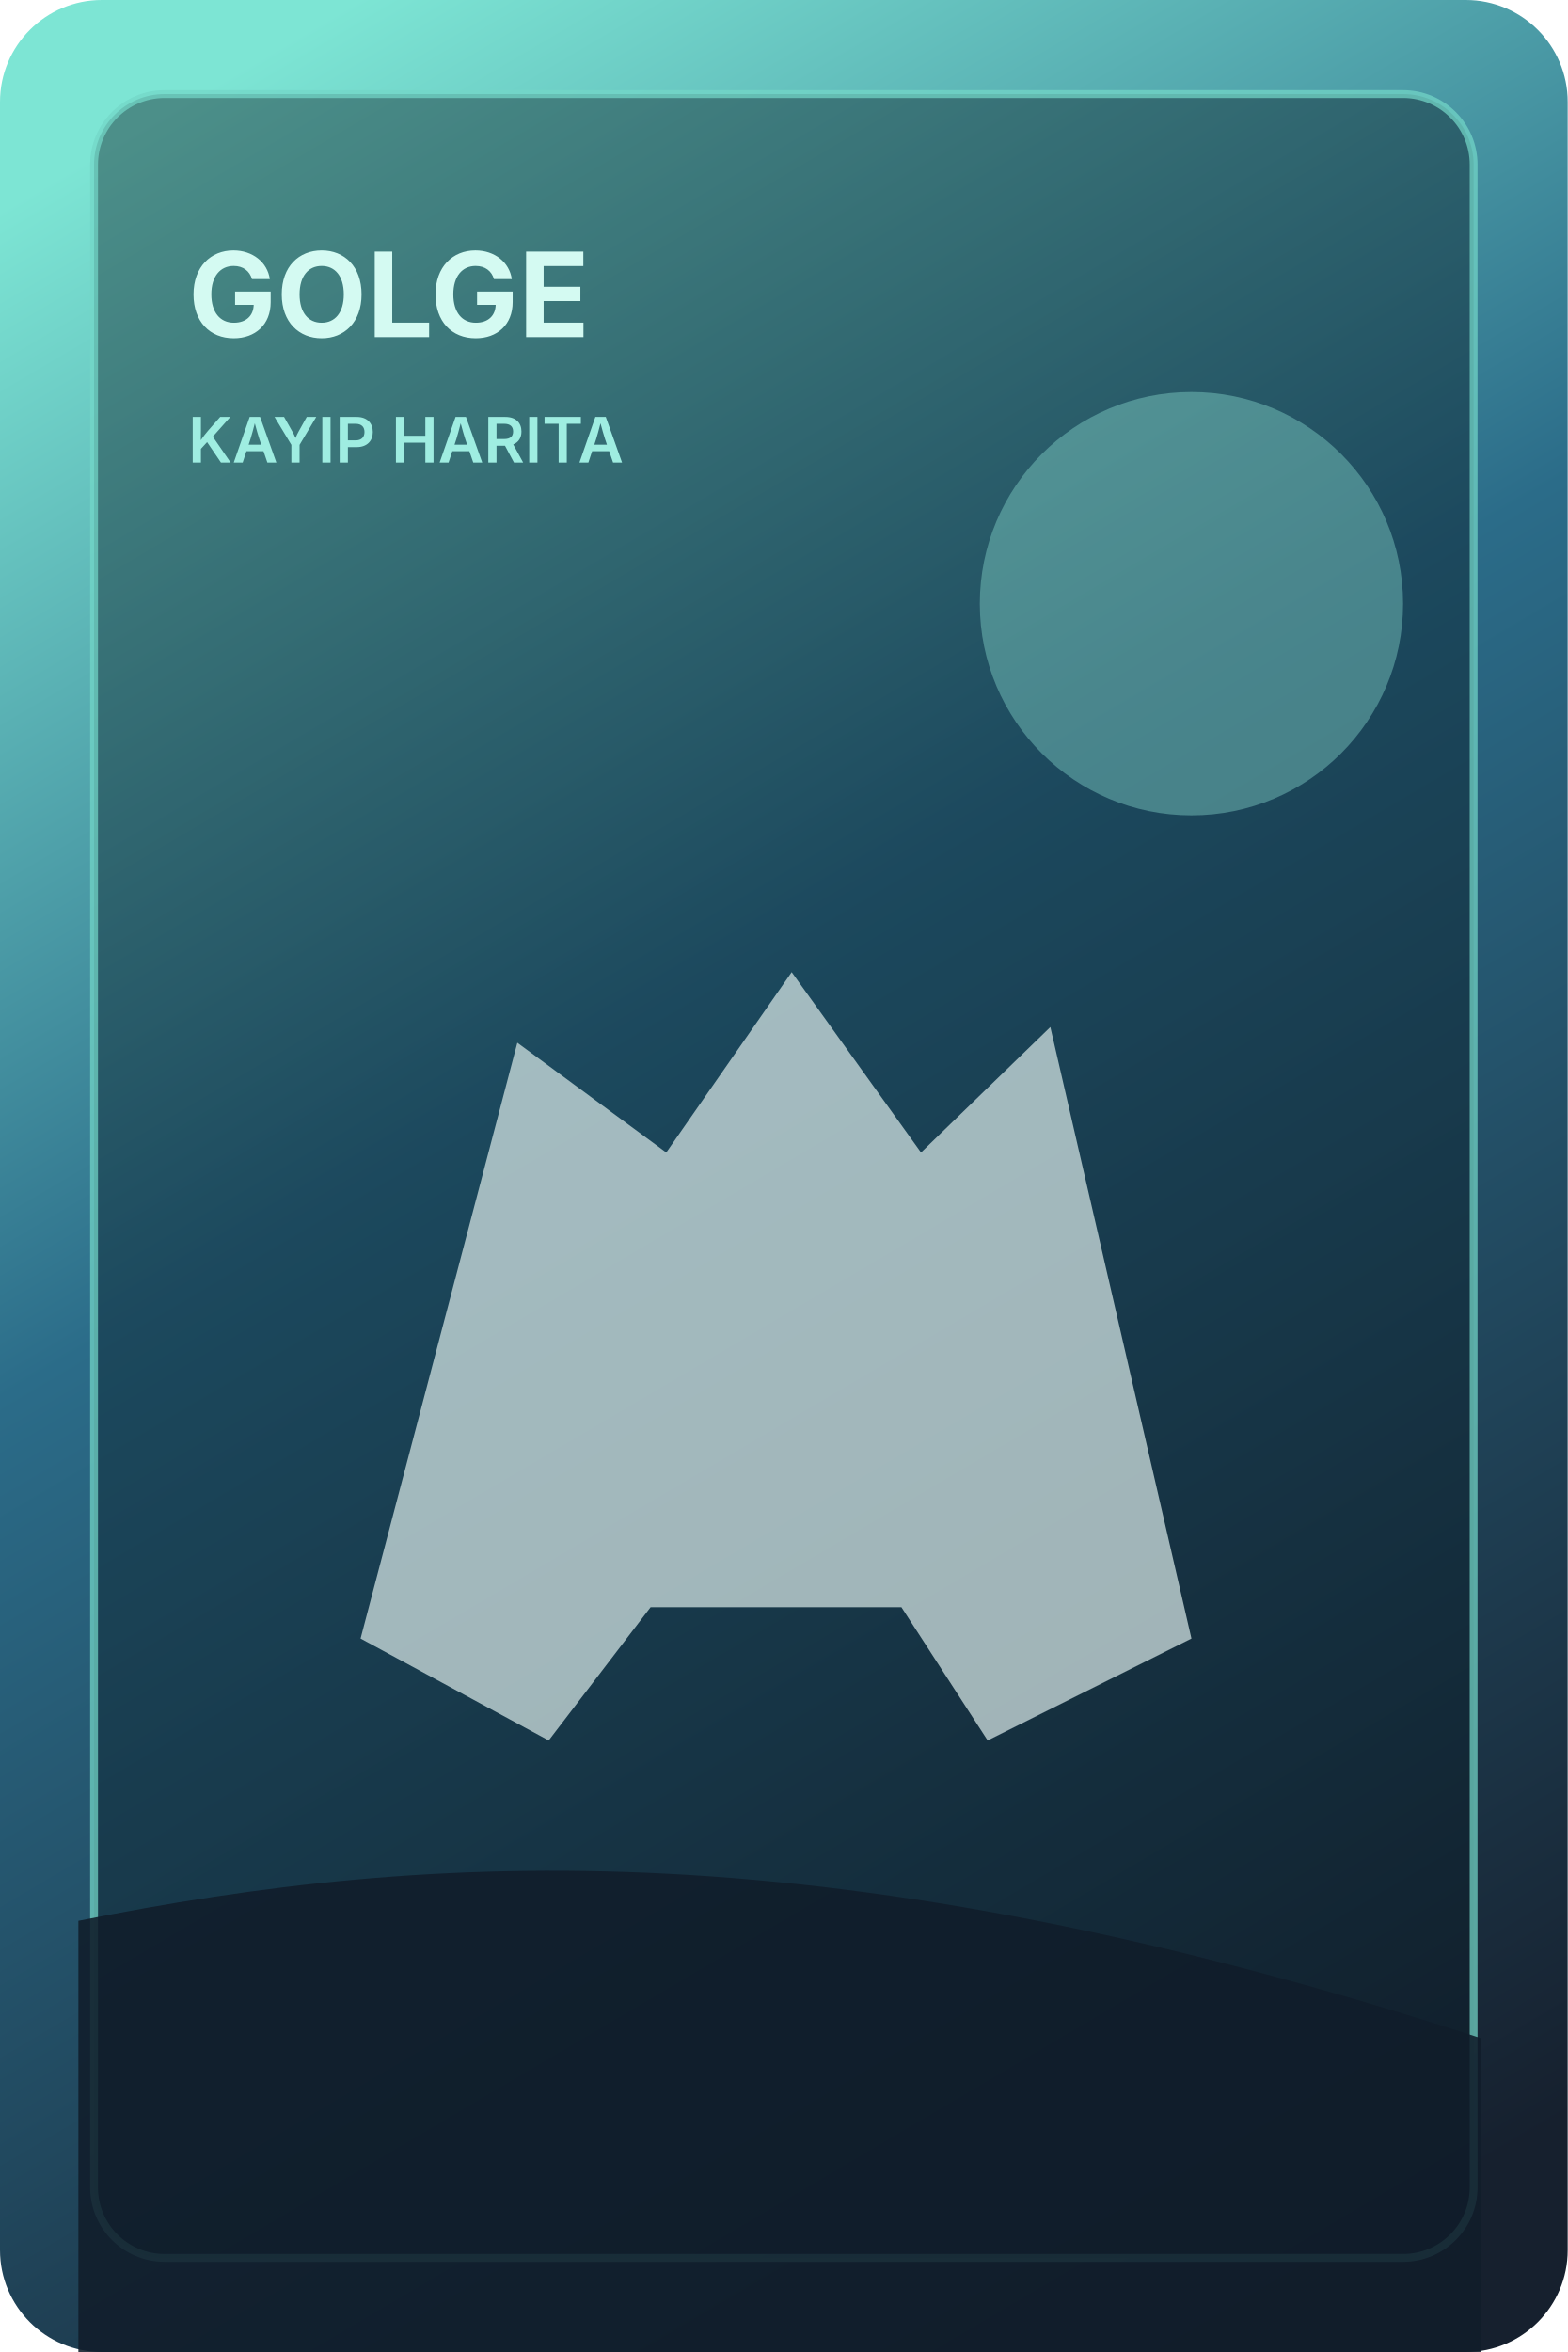
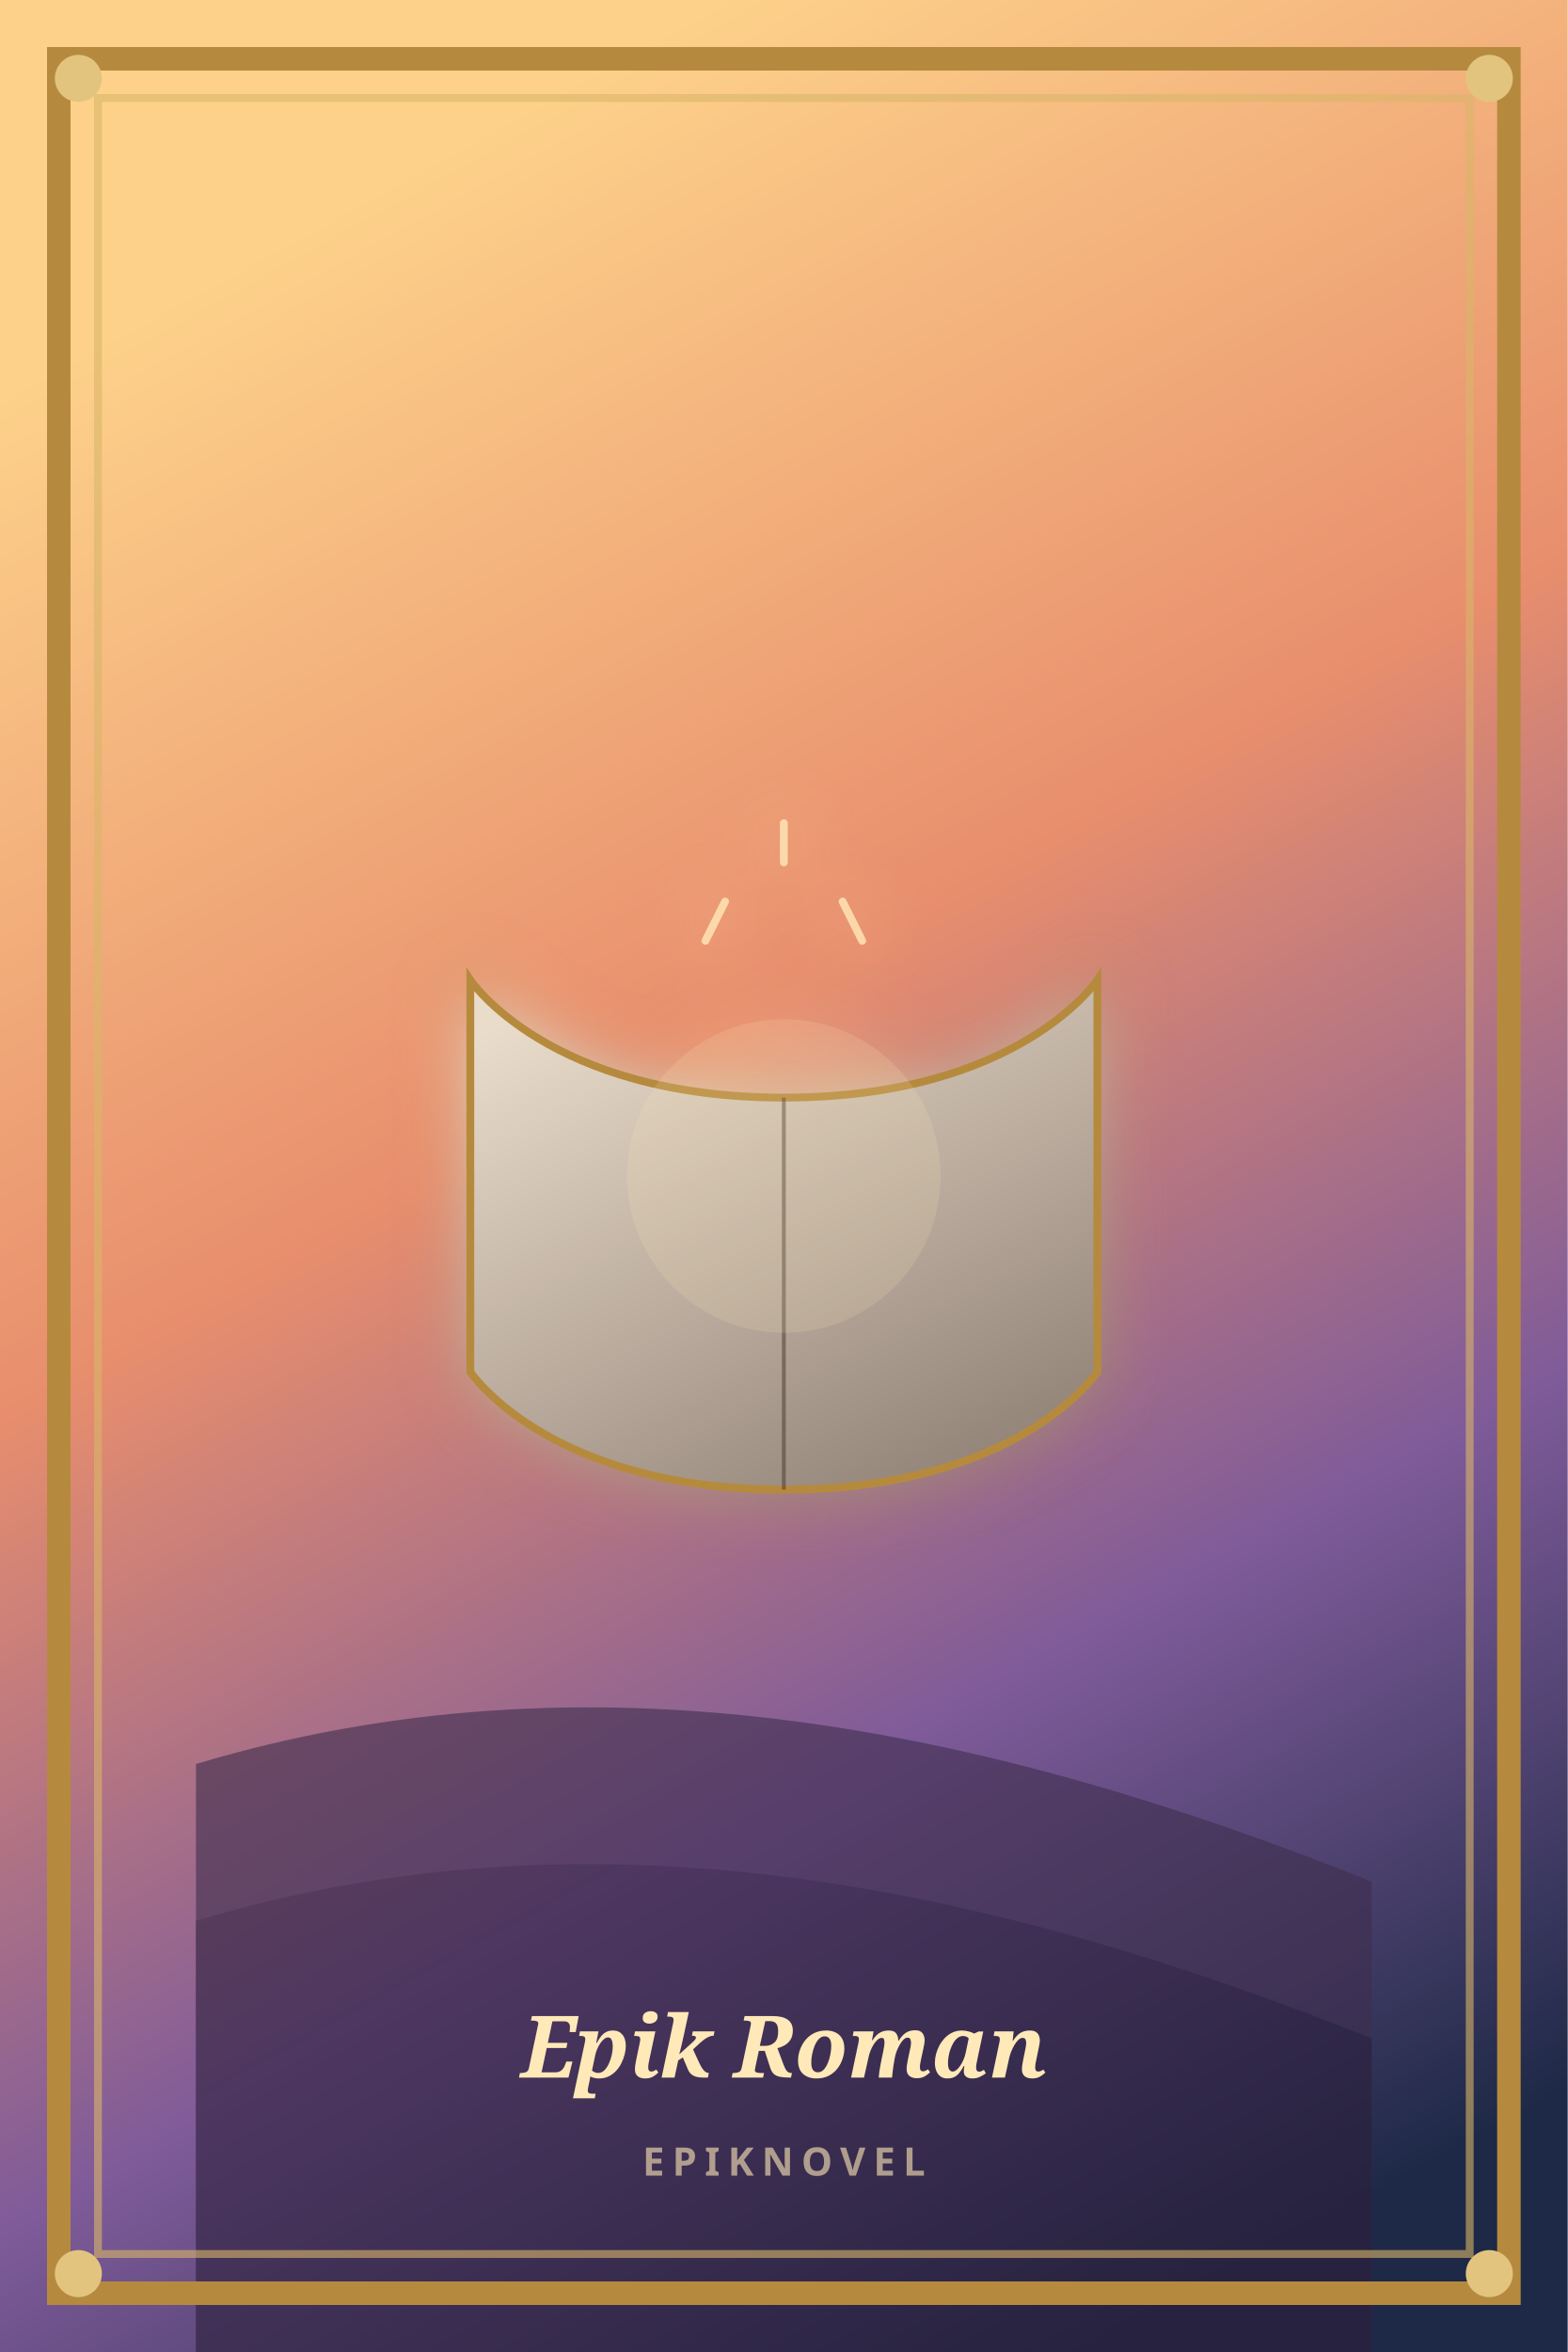
<svg xmlns="http://www.w3.org/2000/svg" width="400" height="600" viewBox="0 0 400 600" fill="none">
  <defs>
-     <linearGradient id="bgB" x1="40" y1="30" x2="356" y2="566" gradientUnits="userSpaceOnUse">
-       <stop stop-color="#7DE5D4" />
-       <stop offset="0.42" stop-color="#2B6C89" />
-       <stop offset="1" stop-color="#16202E" />
+     <linearGradient id="sky" x1="75" y1="60" x2="350" y2="560" gradientUnits="userSpaceOnUse">
+       <stop stop-color="#FDD18A" />
+       <stop offset="0.4" stop-color="#E88E6D" />
+       <stop offset="0.72" stop-color="#7F5B99" />
+       <stop offset="1" stop-color="#1E2947" />
    </linearGradient>
+     <linearGradient id="bookGrad" x1="150" y1="250" x2="250" y2="450" gradientUnits="userSpaceOnUse">
+       <stop stop-color="#EADCCB" />
+       <stop offset="1" stop-color="#6D5E55" />
+     </linearGradient>
+     <filter id="glow" x="-20%" y="-20%" width="140%" height="140%">
+       <feGaussianBlur stdDeviation="8" result="blur" />
+       <feComposite in="SourceGraphic" in2="blur" operator="over" />
+     </filter>
  </defs>
-   <rect width="400" height="600" rx="26" fill="url(#bgB)" />
-   <rect x="24" y="24" width="352" height="552" rx="18" fill="#081923" fill-opacity="0.42" stroke="#73D7C8" stroke-opacity="0.72" stroke-width="2" />
-   <circle cx="304" cy="154" r="54" fill="#9AF2E3" fill-opacity="0.35" />
-   <path d="M92 418L132 266L170 294L202 248L235 294L268 262L304 418L252 444L230 410H166L140 444L92 418Z" fill="#D7E8E6" fill-opacity="0.72" />
-   <path d="M20 490C110 472 212 466 378 520V600H20V490Z" fill="#101D2A" fill-opacity="0.88" />
-   <text x="48" y="86" fill="#D4FAF2" font-family="Inter,Arial,sans-serif" font-size="30" font-weight="700">GOLGE</text>
-   <text x="48" y="118" fill="#9FEDE1" font-family="Inter,Arial,sans-serif" font-size="16" font-weight="600">KAYIP HARITA</text>
+   <rect width="400" height="600" fill="url(#sky)" />
+   <g opacity="0.6">
+     <path d="M50 450C150 420 250 440 350 480V600H50V450Z" fill="#3D2D4D" />
+     <path d="M50 490C150 460 250 480 350 520V600H50V490Z" fill="#2C1E3B" />
+   </g>
+   <g filter="url(#glow)">
+     <path d="M200 380C140 380 120 350 120 350V250C120 250 140 280 200 280C260 280 280 250 280 250V350C280 350 260 380 200 380Z" fill="url(#bookGrad)" stroke="#B68A3E" stroke-width="2" />
+     <path d="M200 280V380" stroke="#45362E" stroke-width="1" opacity="0.5" />
+     <circle cx="200" cy="300" r="40" fill="#FFE9B8" opacity="0.15" />
+     <path d="M180 240L185 230M220 240L215 230M200 220V210" stroke="#FFE9B8" stroke-width="2" stroke-linecap="round" opacity="0.8" />
+   </g>
+   <rect x="15" y="15" width="370" height="570" stroke="#B68A3E" stroke-width="6" />
+   <rect x="25" y="25" width="350" height="550" stroke="#D8B66A" stroke-opacity="0.6" stroke-width="2" />
+   <circle cx="20" cy="20" r="6" fill="#E3C47E" />
+   <circle cx="380" cy="20" r="6" fill="#E3C47E" />
+   <circle cx="20" cy="380.5" r="3" fill="#E3C47E" opacity="0" />
+   <circle cx="20" cy="580" r="6" fill="#E3C47E" />
+   <circle cx="380" cy="580" r="6" fill="#E3C47E" />
+   <text x="200" y="530" text-anchor="middle" fill="#FFE9B8" font-family="serif" font-size="22" font-weight="bold" font-style="italic" style="text-shadow: 0 2px 4px rgba(0,0,0,0.5);">Epik Roman</text>
+   <text x="200" y="555" text-anchor="middle" fill="#FFE9B8" fill-opacity="0.6" font-family="sans-serif" font-size="10" font-weight="bold" letter-spacing="0.2em">EPIKNOVEL</text>
</svg>
